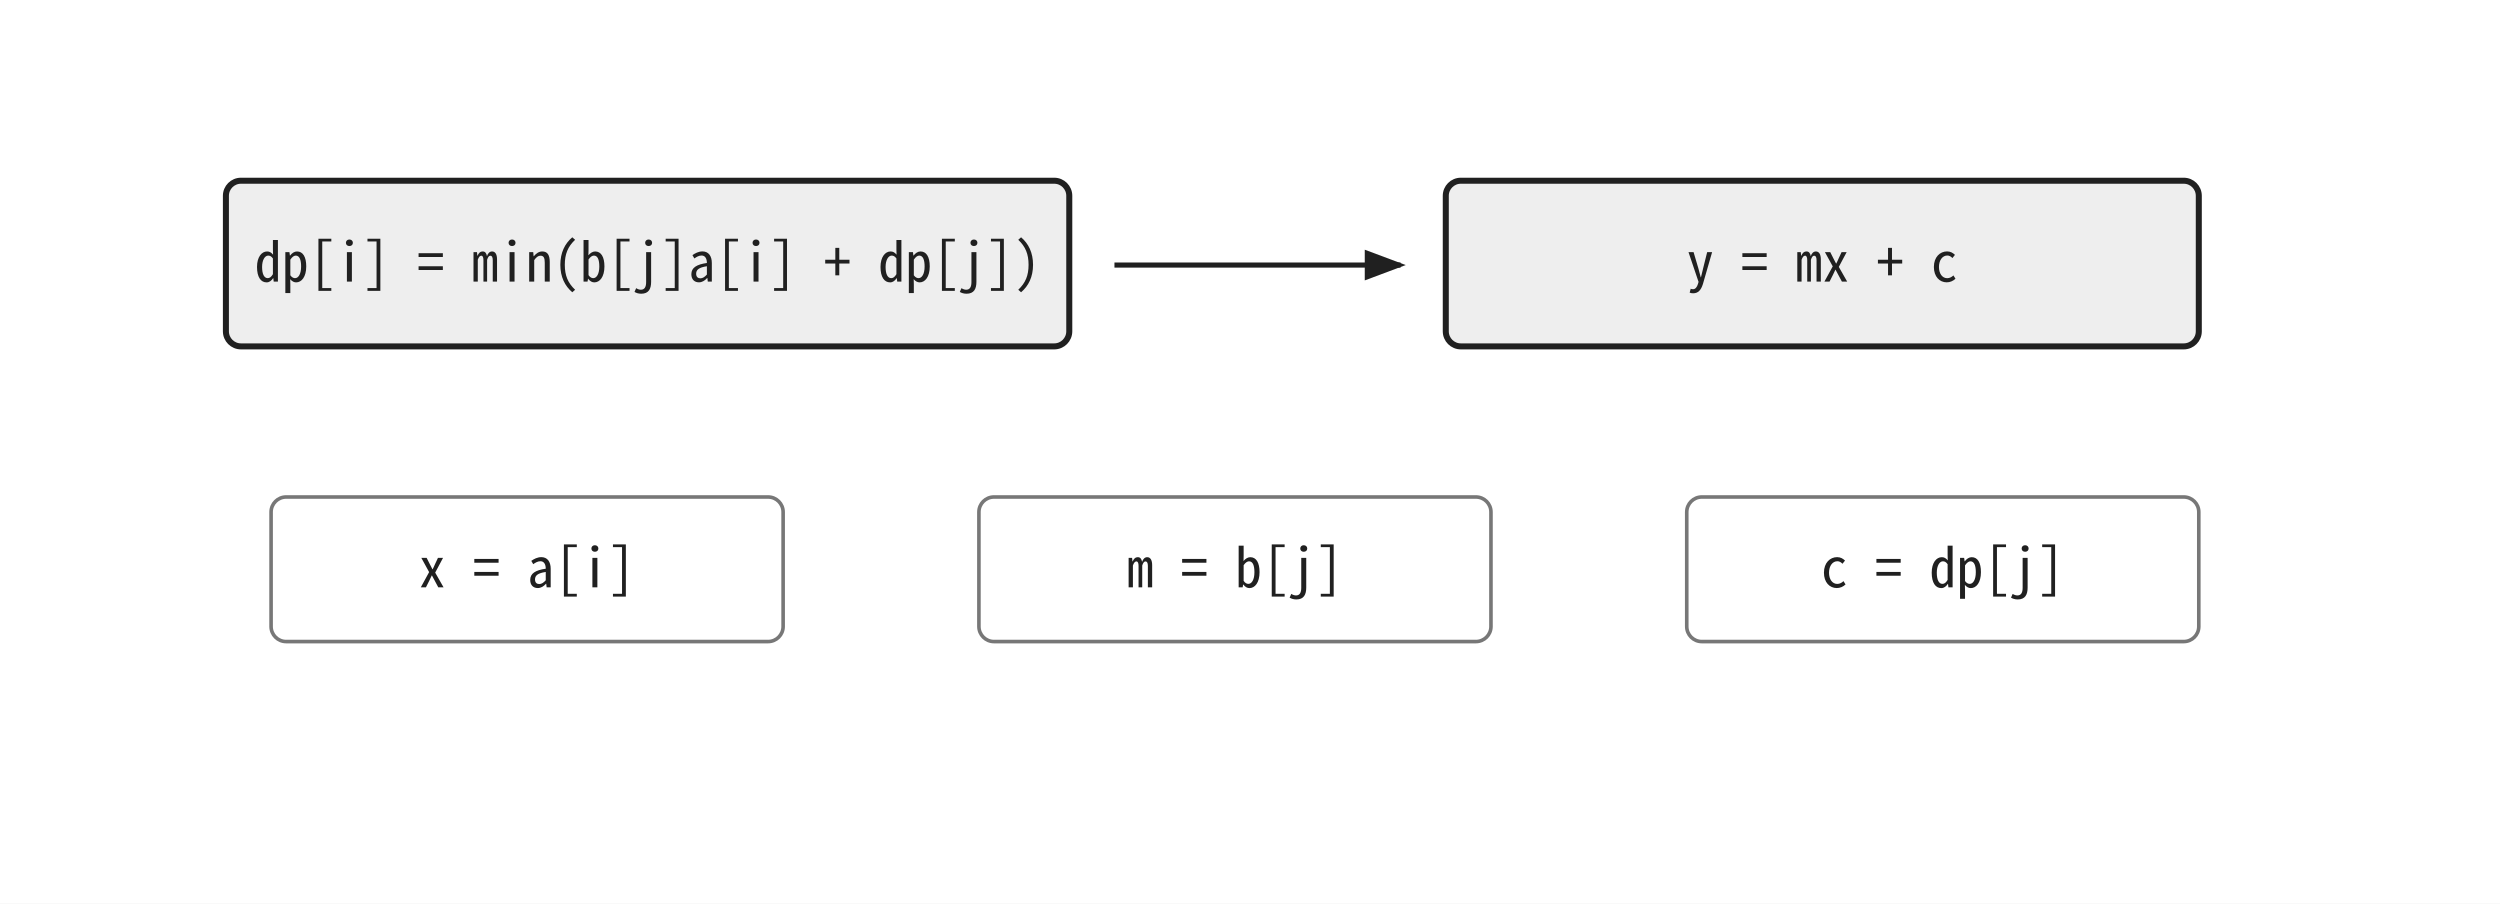
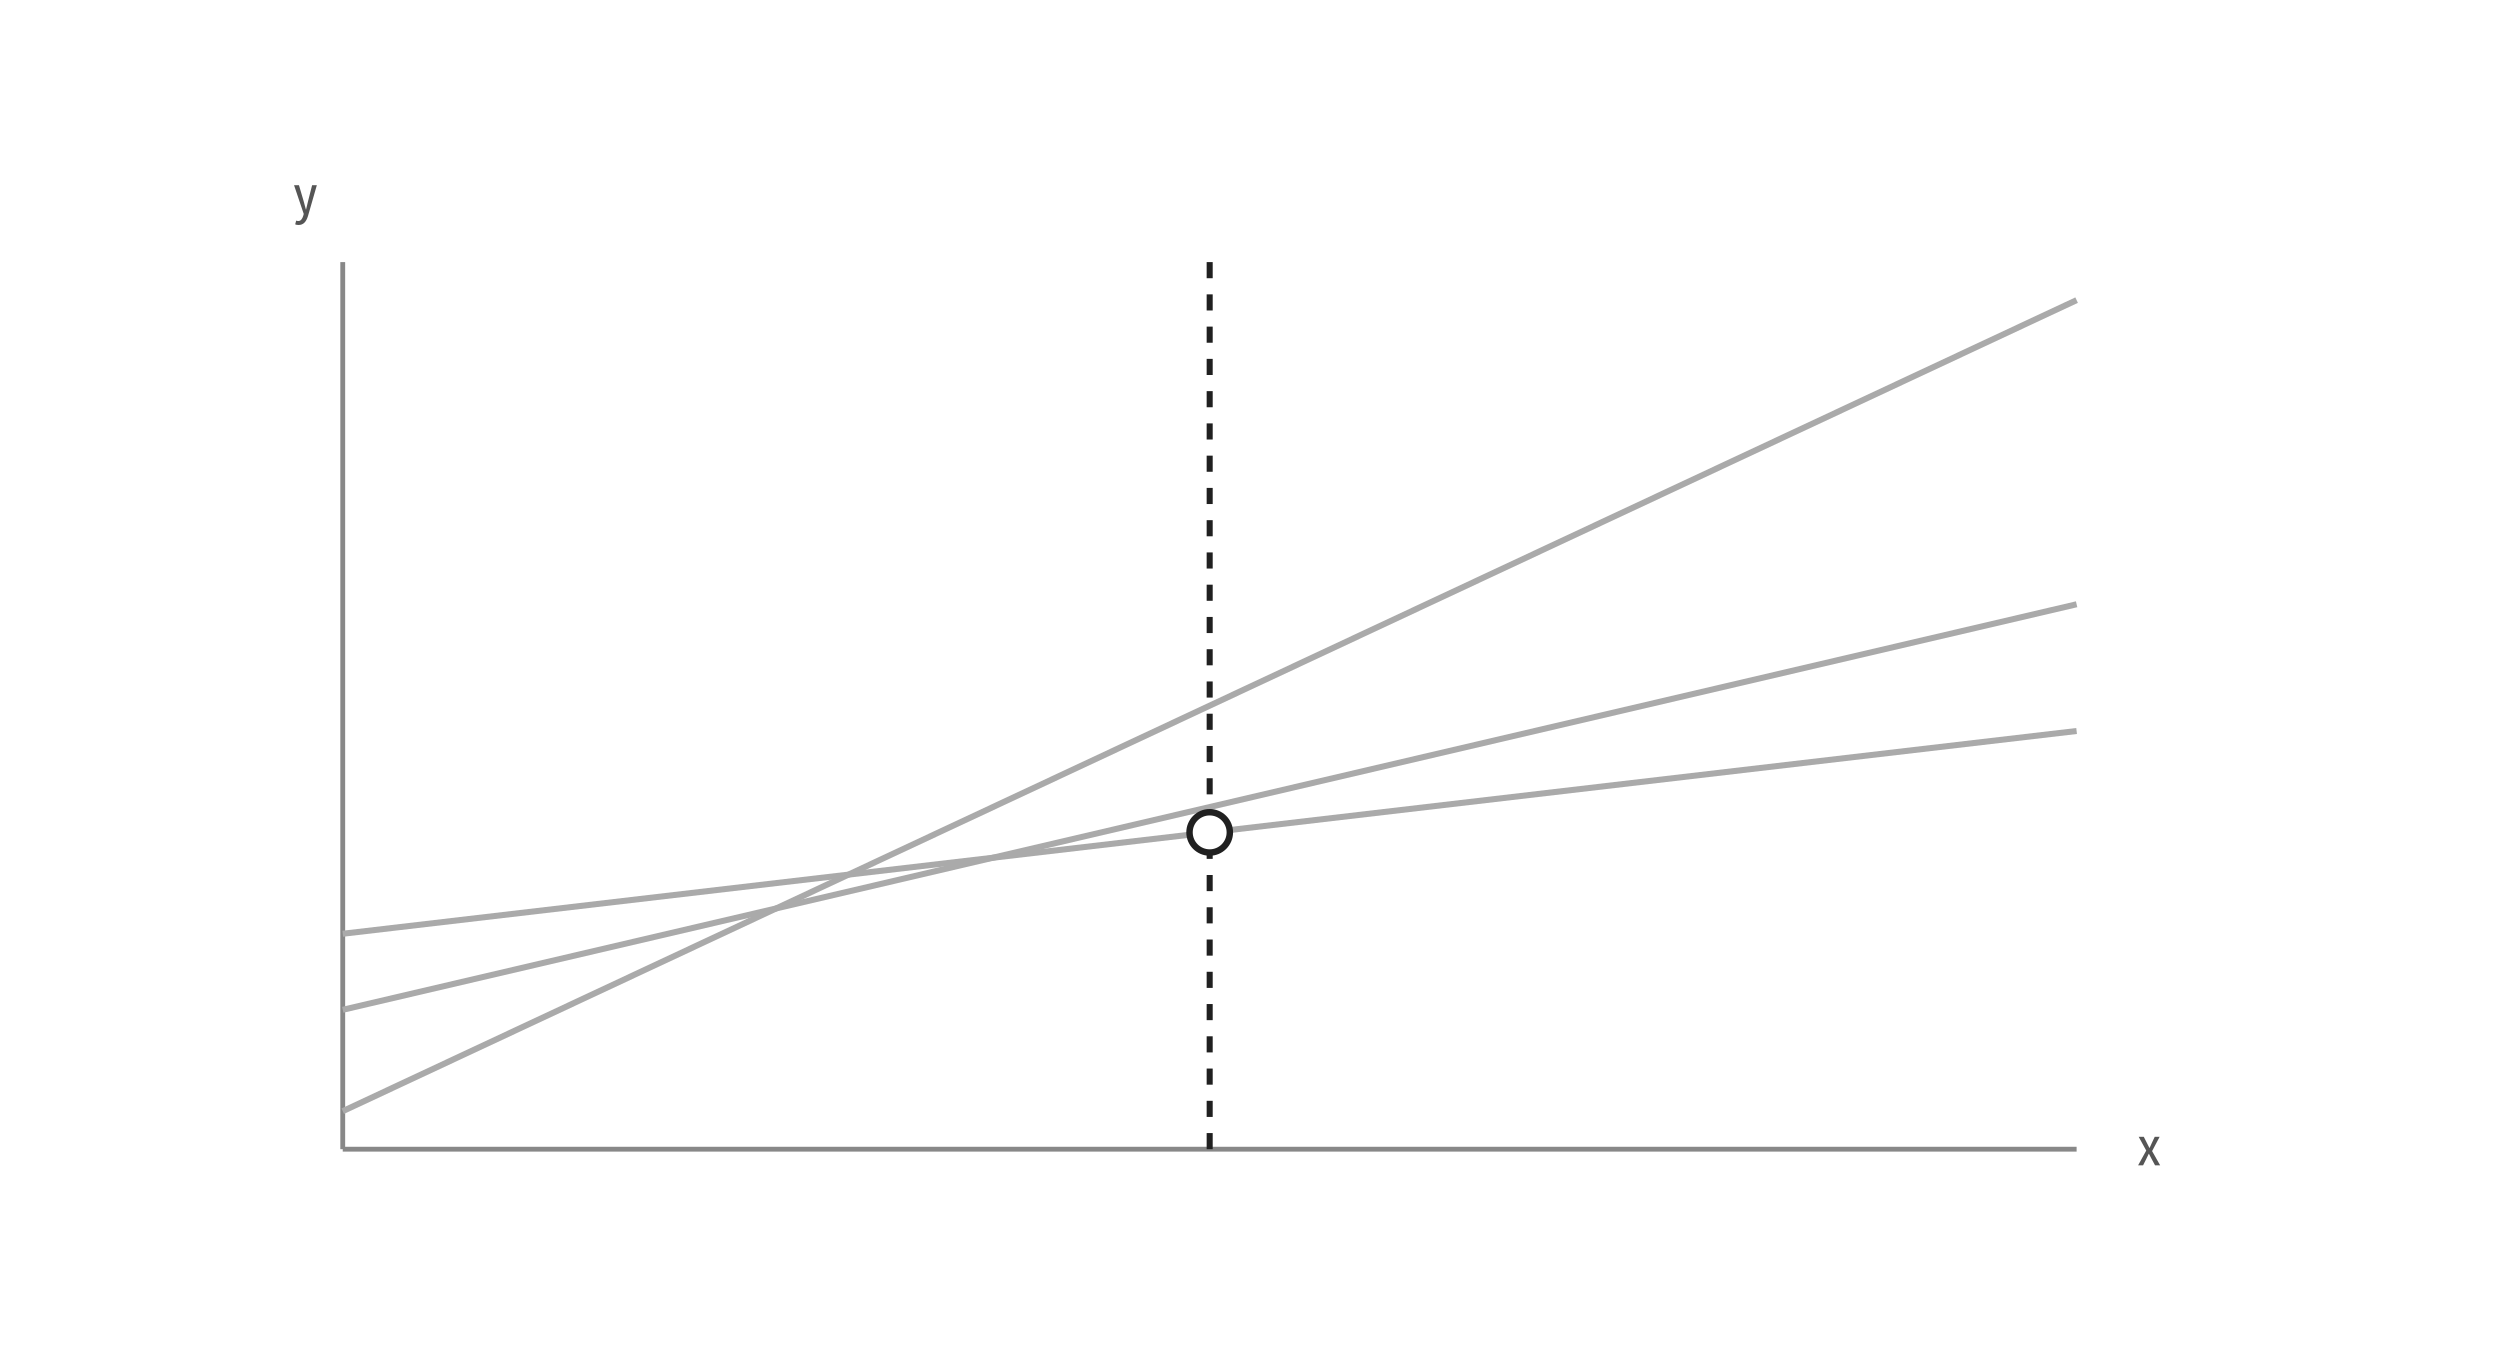
- <svg xmlns="http://www.w3.org/2000/svg" width="830" height="300" viewBox="0 0 830 300">
+ <svg xmlns="http://www.w3.org/2000/svg" width="620" height="340" viewBox="0 0 620 340">
  <rect width="100%" height="100%" fill="white" />
  <style>
text{font-family:"JetBrains Mono","Consolas","Noto Sans Mono CJK KR",monospace;fill:#202020}
- .label{font-size:18px}.small{font-size:14px;fill:#555}.tiny{font-size:13px;fill:#555}
- .axis{stroke:#777;stroke-width:1.4;marker-end:url(#arrowGray)}
- .line{fill:none;stroke:#777;stroke-width:1.8}
- .lineHi{fill:none;stroke:#202020;stroke-width:3}
- .hull{fill:none;stroke:#202020;stroke-width:3.2}
- .dash{fill:none;stroke:#999;stroke-width:1.5;stroke-dasharray:6 5}
- .point{fill:white;stroke:#202020;stroke-width:2}
- .box{fill:white;stroke:#777;stroke-width:1.2;rx:5}.boxHi{fill:#eee;stroke:#202020;stroke-width:2;rx:5}
- .cell{fill:white;stroke:#777;stroke-width:1.2}.cellHi{fill:#eee;stroke:#202020;stroke-width:2}.cellPop{fill:#f7f7f7;stroke:#202020;stroke-width:2;stroke-dasharray:5 4}
- .arrow{fill:none;stroke:#202020;stroke-width:1.7;marker-end:url(#arrow)}
+ .label{font-size:16px}.small{font-size:13px;fill:#555}.tiny{font-size:12px;fill:#555}
+ .axis{stroke:#888;stroke-width:1.2}
+ .line{stroke:#aaa;stroke-width:1.5;fill:none}
+ .vline{stroke:#202020;stroke-width:1.5;stroke-dasharray:4 4}
+ .point{fill:white;stroke:#202020;stroke-width:1.6}
</style>
-   <defs>
-     <marker id="arrow" markerWidth="9" markerHeight="9" refX="7" refY="3" orient="auto">
-       <path d="M0,0 L0,6 L8,3 z" fill="#202020" />
-     </marker>
-     <marker id="arrowGray" markerWidth="9" markerHeight="9" refX="7" refY="3" orient="auto">
-       <path d="M0,0 L0,6 L8,3 z" fill="#777" />
-     </marker>
-   </defs>
-   <rect x="75" y="60" width="280" height="55" class="boxHi" />
-   <text x="215.0" y="93.5" text-anchor="middle" class="label">dp[i] = min(b[j]a[i] + dp[j])</text>
-   <path d="M 370 88 L 465 88" class="arrow" />
-   <rect x="480" y="60" width="250" height="55" class="boxHi" />
-   <text x="605.0" y="93.5" text-anchor="middle" class="label">y = mx + c</text>
-   <rect x="90" y="165" width="170" height="48" class="box" />
-   <text x="175.0" y="195.0" text-anchor="middle" class="label">x = a[i]</text>
-   <rect x="325" y="165" width="170" height="48" class="box" />
-   <text x="410.0" y="195.0" text-anchor="middle" class="label">m = b[j]</text>
-   <rect x="560" y="165" width="170" height="48" class="box" />
-   <text x="645.0" y="195.0" text-anchor="middle" class="label">c = dp[j]</text>
+   <line x1="85" y1="285" x2="515" y2="285" class="axis" />
+   <line x1="85" y1="285" x2="85" y2="65" class="axis" />
+   <text x="533" y="289" text-anchor="middle" class="small">x</text>
+   <text x="79" y="53" text-anchor="end" class="small">y</text>
+   <line x1="85.0" y1="275.571" x2="515.0" y2="74.429" class="line" />
+   <line x1="85.0" y1="250.429" x2="515.0" y2="149.857" class="line" />
+   <line x1="85.0" y1="231.571" x2="515.0" y2="181.286" class="line" />
+   <line x1="300.0" y1="285.0" x2="300.0" y2="65.0" class="vline" />
+   <circle cx="300.0" cy="206.429" r="5" class="point" />
</svg>
